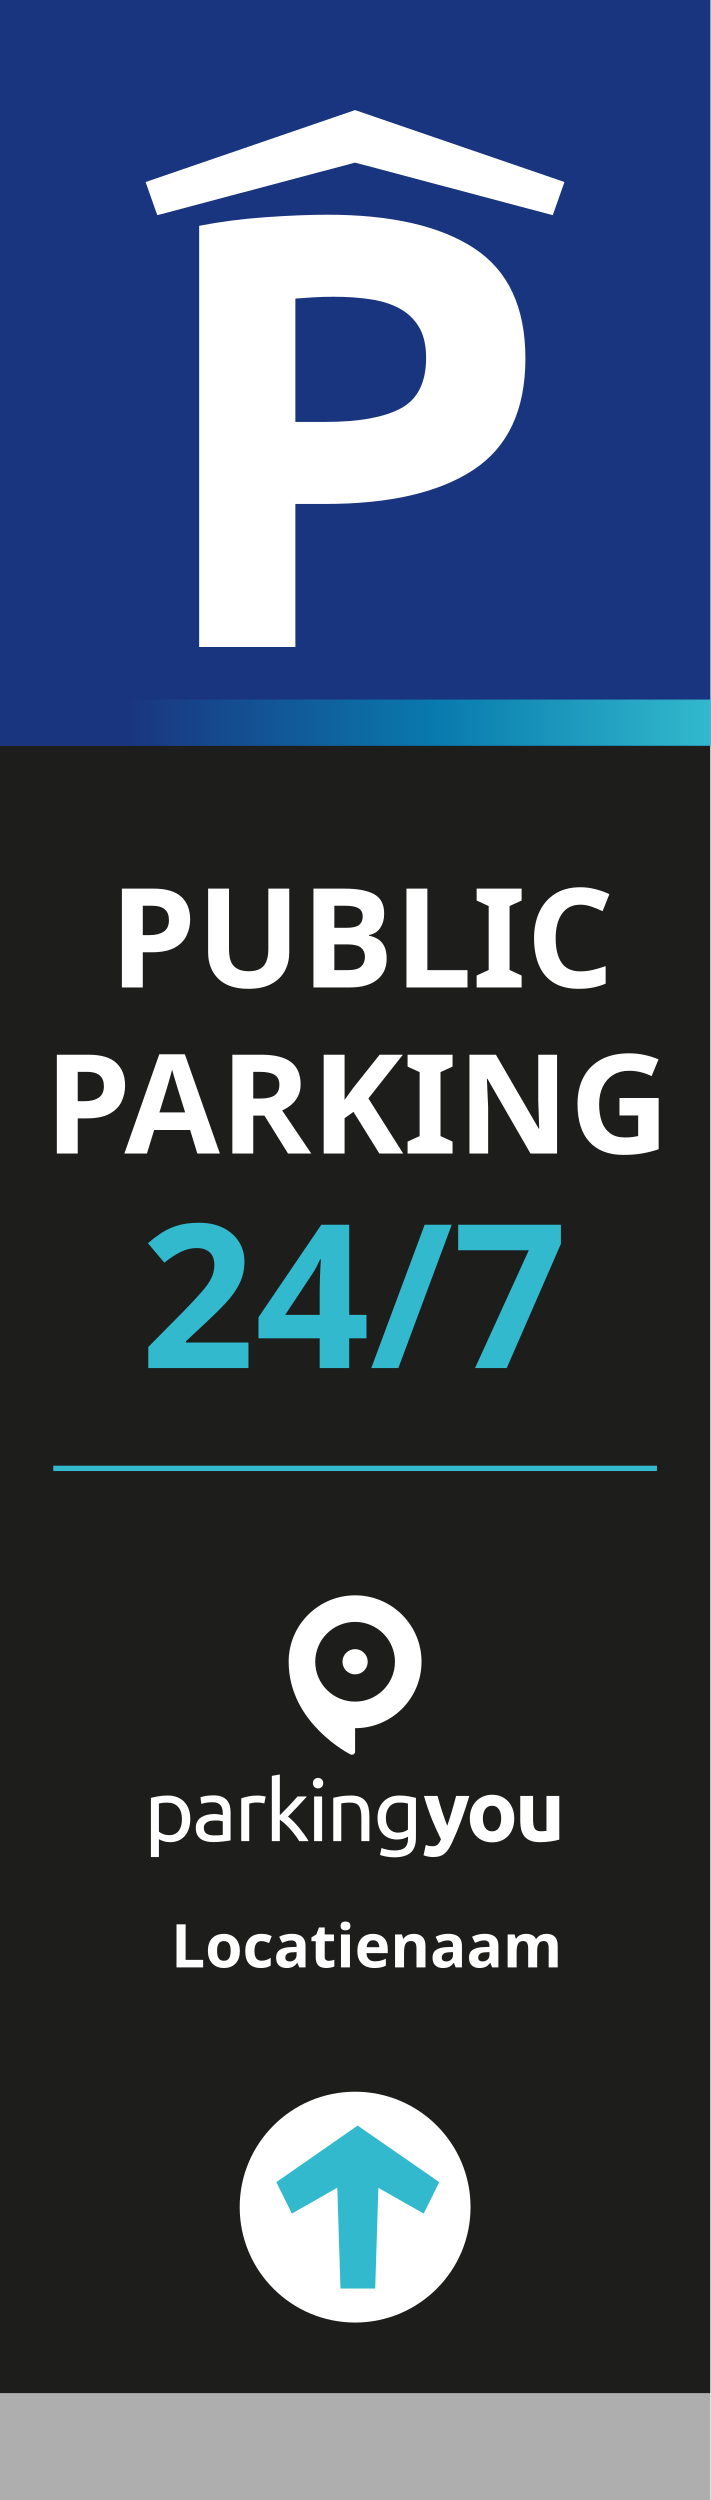
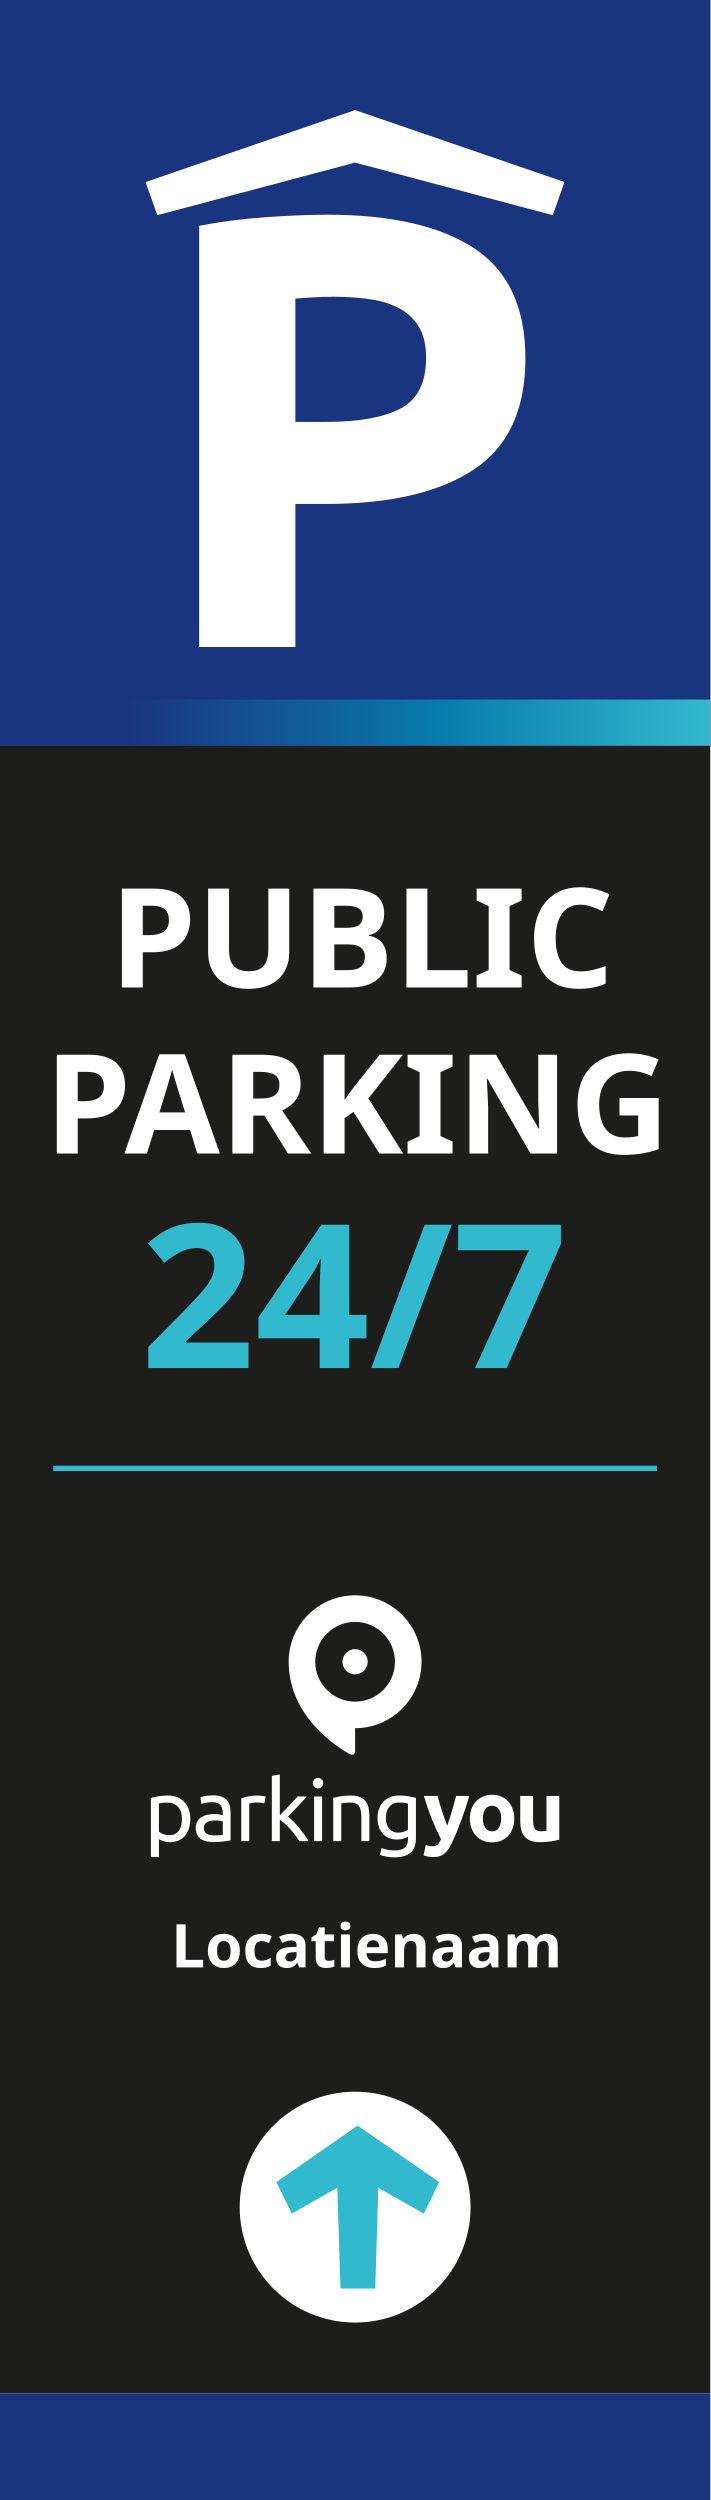
<svg xmlns="http://www.w3.org/2000/svg" width="400mm" height="1408mm" viewBox="0 0 400 1408">
  <defs>
    <linearGradient id="py-zuil-verloop" gradientUnits="userSpaceOnUse" x1="0" y1="0" x2="400" y2="0">
      <stop offset="0" stop-color="#1A3580" />
      <stop offset="0.18" stop-color="#1A3580" />
      <stop offset="0.62" stop-color="#097BAE" />
      <stop offset="1" stop-color="#32B9CD" />
    </linearGradient>
  </defs>
  <g id="py-prod-zuil-publiek-parkeren-zonder-teller">
    <g transform="translate(0 0)">
      <g id="body">
        <rect x="0" y="0" width="400" height="1348" fill="#1D1D1B" id="column" />
      </g>
      <g id="header">
        <rect x="0" y="0" width="400" height="420" fill="#1A3580" id="header-navy" />
        <rect x="0" y="394" width="400" height="26" fill="url(#py-zuil-verloop)" id="header-verloop" />
        <g data-element="py-atom-symbol-p-roof" transform="translate(82 62) scale(0.432 0.432)">
          <path d="M156.677 139.628C126.127 141.776 97.181 145.533 69.848 150.885L69.848 700L195.267 700L195.267 513.48L234.662 513.48C318.277 513.48 382.596 498.607 427.617 468.857C472.642 439.111 495.153 390.745 495.153 323.739C495.153 257.283 472.903 209.449 428.422 180.229C383.929 151.019 320.151 136.411 237.075 136.411C214.025 136.411 187.228 137.49 156.677 139.628M294.962 246.957C309.959 249.373 322.701 253.667 333.15 259.822C343.6 265.993 351.643 274.17 357.27 284.344C362.897 294.532 365.708 307.398 365.708 322.934C365.708 355.09 354.719 377.079 332.748 388.861C310.767 400.655 278.078 406.55 234.662 406.55L195.267 406.55L195.267 245.75C201.699 245.225 209.336 244.685 218.184 244.145C227.025 243.619 235.992 243.341 245.118 243.341C263.332 243.341 279.948 244.547 294.962 246.957" fill="#FFFFFF" />
          <path d="M546.074 93.807L530.82 137.015L273.039 68.488L15.254 137.015L0 93.807L273.039 0L546.074 93.807" fill="#FFFFFF" />
        </g>
      </g>
      <g id="headline" data-variable="headline">
        <text x="61.637" y="556.125" font-family="Ubuntu" font-size="77.951" font-weight="bold" fill="#FFFFFF" id="headline-1" xml:space="preserve">PUBLIC</text>
        <text x="25" y="649.666" font-family="Ubuntu" font-size="77.951" font-weight="bold" fill="#FFFFFF" id="headline-2" xml:space="preserve">PARKING</text>
        <text x="79.003" y="770.49" font-family="Ubuntu" font-size="113.029" font-weight="bold" fill="#32B9CD" id="headline-3" xml:space="preserve">24/7</text>
      </g>
      <rect x="30" y="825.49" width="340" height="3" fill="#32B9CD" id="divider" />
      <g id="lockup">
        <g data-element="py-atom-logo-stacked-white" transform="translate(85 898.49) scale(3.118 3.118)">
          <path d="M36.88 19.2C32.904 19.2 29.68 15.976 29.68 12C29.68 8.024 32.904 4.8 36.88 4.8C40.857 4.8 44.08 8.024 44.08 12C44.08 15.976 40.857 19.2 36.88 19.2M36.88 0C30.253 0 24.88 5.372 24.88 11.999C24.88 23.134 36.007 28.716 36.007 28.716C36.39 28.949 36.88 28.671 36.88 28.223L36.88 23.998C43.508 23.998 48.88 18.626 48.88 11.999C48.88 5.372 43.508 0 36.88 0" fill="#FFFFFF" />
          <path d="M34.6 12C34.6 10.741 35.621 9.72 36.88 9.72C38.139 9.72 39.16 10.741 39.16 12C39.16 13.259 38.139 14.28 36.88 14.28C35.621 14.28 34.6 13.259 34.6 12" fill="#FFFFFF" />
          <path d="M5.604 40.383C5.604 39.442 5.371 38.717 4.905 38.21C4.439 37.703 3.818 37.45 3.042 37.45C2.608 37.45 2.269 37.465 2.026 37.496C1.783 37.527 1.589 37.564 1.444 37.605L1.444 42.696C1.62 42.841 1.873 42.981 2.204 43.115C2.535 43.25 2.897 43.317 3.291 43.317C3.705 43.317 4.059 43.242 4.354 43.092C4.649 42.942 4.89 42.735 5.076 42.471C5.262 42.207 5.396 41.896 5.479 41.539C5.562 41.183 5.604 40.797 5.604 40.383M7.11 40.383C7.11 40.994 7.029 41.558 6.869 42.075C6.708 42.593 6.473 43.037 6.162 43.41C5.852 43.783 5.472 44.072 5.022 44.279C4.571 44.486 4.057 44.59 3.477 44.59C3.011 44.59 2.6 44.527 2.243 44.403C1.886 44.279 1.62 44.161 1.444 44.047L1.444 47.275L0 47.275L0 36.58C0.341 36.498 0.769 36.407 1.281 36.308C1.793 36.21 2.385 36.161 3.058 36.161C3.679 36.161 4.238 36.26 4.734 36.456C5.231 36.653 5.655 36.932 6.007 37.294C6.359 37.656 6.63 38.099 6.822 38.622C7.014 39.144 7.11 39.731 7.11 40.383" fill="#FFFFFF" />
          <path d="M11.409 43.363C11.75 43.363 12.053 43.356 12.317 43.34C12.581 43.325 12.801 43.296 12.977 43.255L12.977 40.849C12.873 40.797 12.705 40.753 12.472 40.717C12.239 40.681 11.957 40.663 11.626 40.663C11.409 40.663 11.178 40.678 10.935 40.709C10.692 40.74 10.47 40.805 10.268 40.903C10.066 41.002 9.898 41.136 9.763 41.307C9.629 41.477 9.562 41.702 9.562 41.982C9.562 42.5 9.727 42.859 10.058 43.061C10.389 43.262 10.84 43.363 11.409 43.363M11.285 36.13C11.864 36.13 12.353 36.205 12.752 36.355C13.15 36.505 13.471 36.717 13.714 36.992C13.957 37.266 14.131 37.592 14.234 37.969C14.337 38.347 14.389 38.764 14.389 39.219L14.389 44.264C14.265 44.284 14.091 44.313 13.869 44.349C13.647 44.385 13.396 44.419 13.116 44.45C12.837 44.481 12.534 44.51 12.209 44.535C11.882 44.561 11.559 44.574 11.238 44.574C10.783 44.574 10.364 44.528 9.981 44.434C9.598 44.341 9.267 44.194 8.987 43.992C8.708 43.79 8.491 43.524 8.335 43.193C8.18 42.862 8.103 42.463 8.103 41.997C8.103 41.553 8.193 41.17 8.374 40.849C8.555 40.528 8.801 40.269 9.112 40.073C9.422 39.876 9.784 39.731 10.198 39.638C10.612 39.545 11.047 39.498 11.502 39.498C11.647 39.498 11.797 39.506 11.952 39.522C12.107 39.537 12.255 39.558 12.394 39.584C12.534 39.609 12.656 39.633 12.759 39.654C12.863 39.674 12.935 39.69 12.977 39.7L12.977 39.297C12.977 39.059 12.951 38.823 12.899 38.591C12.847 38.358 12.754 38.151 12.62 37.969C12.485 37.788 12.301 37.643 12.069 37.535C11.836 37.426 11.533 37.372 11.16 37.372C10.684 37.372 10.268 37.405 9.911 37.473C9.554 37.54 9.287 37.61 9.112 37.683L8.941 36.487C9.127 36.404 9.438 36.324 9.872 36.246C10.307 36.169 10.778 36.13 11.285 36.13" fill="#FFFFFF" />
          <path d="M24.758 39.964C25.068 40.202 25.396 40.497 25.743 40.849C26.09 41.201 26.431 41.581 26.768 41.99C27.104 42.399 27.422 42.812 27.722 43.232C28.022 43.651 28.276 44.041 28.483 44.403L26.791 44.403C26.574 44.041 26.323 43.671 26.038 43.293C25.753 42.916 25.456 42.554 25.146 42.207C24.835 41.861 24.519 41.542 24.199 41.252C23.878 40.963 23.573 40.72 23.283 40.523L23.283 44.403L21.839 44.403L21.839 32.607L23.283 32.358L23.283 39.716L24.106 38.893C24.406 38.593 24.701 38.288 24.99 37.977C25.28 37.667 25.554 37.37 25.813 37.085C26.072 36.8 26.294 36.549 26.48 36.332L28.172 36.332C27.934 36.591 27.676 36.875 27.396 37.186C27.117 37.496 26.827 37.809 26.527 38.125C26.227 38.44 25.924 38.756 25.619 39.072C25.314 39.387 25.027 39.685 24.758 39.964" fill="#FFFFFF" />
          <path d="M29.476 36.332L30.92 36.332L30.92 44.404L29.476 44.404ZM30.19 34.873C29.931 34.873 29.711 34.788 29.53 34.616C29.349 34.446 29.259 34.216 29.259 33.926C29.259 33.637 29.349 33.406 29.53 33.235C29.711 33.065 29.931 32.979 30.19 32.979C30.449 32.979 30.669 33.065 30.85 33.235C31.031 33.406 31.121 33.637 31.121 33.926C31.121 34.216 31.031 34.446 30.85 34.616C30.669 34.788 30.449 34.873 30.19 34.873" fill="#FFFFFF" />
          <path d="M32.937 36.565C33.268 36.482 33.708 36.394 34.257 36.301C34.805 36.207 35.436 36.161 36.15 36.161C36.792 36.161 37.325 36.252 37.749 36.433C38.173 36.614 38.513 36.867 38.766 37.193C39.019 37.519 39.198 37.91 39.301 38.365C39.405 38.821 39.457 39.323 39.457 39.871L39.457 44.404L38.013 44.404L38.013 40.182C38.013 39.685 37.979 39.261 37.912 38.909C37.845 38.557 37.734 38.272 37.578 38.055C37.423 37.837 37.216 37.68 36.957 37.582C36.699 37.483 36.378 37.434 35.995 37.434C35.84 37.434 35.679 37.439 35.514 37.45C35.348 37.46 35.191 37.473 35.041 37.488C34.891 37.504 34.756 37.522 34.637 37.542C34.518 37.564 34.433 37.579 34.381 37.589L34.381 44.404L32.937 44.404L32.937 36.565" fill="#FFFFFF" />
          <path d="M46.426 37.605C46.281 37.564 46.087 37.524 45.844 37.488C45.601 37.452 45.272 37.434 44.858 37.434C44.082 37.434 43.485 37.687 43.066 38.195C42.646 38.702 42.437 39.374 42.437 40.213C42.437 40.678 42.496 41.077 42.615 41.408C42.734 41.739 42.894 42.013 43.097 42.23C43.298 42.448 43.531 42.608 43.795 42.712C44.059 42.815 44.331 42.867 44.61 42.867C44.993 42.867 45.345 42.813 45.666 42.704C45.986 42.595 46.24 42.468 46.426 42.323L46.426 37.605M46.442 43.596C46.317 43.679 46.077 43.785 45.72 43.915C45.362 44.044 44.946 44.108 44.47 44.108C43.983 44.108 43.526 44.031 43.097 43.876C42.667 43.721 42.292 43.48 41.971 43.154C41.65 42.828 41.397 42.422 41.211 41.935C41.024 41.449 40.931 40.87 40.931 40.197C40.931 39.607 41.019 39.066 41.195 38.575C41.371 38.083 41.627 37.659 41.963 37.302C42.3 36.945 42.711 36.666 43.197 36.464C43.684 36.262 44.232 36.161 44.843 36.161C45.515 36.161 46.103 36.21 46.605 36.308C47.106 36.407 47.528 36.498 47.87 36.58L47.87 43.783C47.87 45.024 47.549 45.924 46.907 46.484C46.266 47.042 45.293 47.322 43.989 47.322C43.482 47.322 43.003 47.28 42.553 47.197C42.103 47.114 41.712 47.016 41.381 46.902L41.645 45.645C41.935 45.759 42.289 45.86 42.709 45.948C43.127 46.036 43.565 46.08 44.02 46.08C44.879 46.08 45.497 45.909 45.875 45.567C46.253 45.226 46.442 44.683 46.442 43.938L46.442 43.596" fill="#FFFFFF" />
          <path d="M57.515 36.239C57.048 37.812 56.56 39.287 56.052 40.663C55.544 42.039 54.988 43.374 54.387 44.667C54.169 45.133 53.951 45.529 53.733 45.855C53.516 46.181 53.277 46.45 53.018 46.662C52.759 46.874 52.467 47.029 52.14 47.127C51.814 47.225 51.433 47.275 50.998 47.275C50.635 47.275 50.301 47.241 49.995 47.174C49.689 47.107 49.438 47.032 49.241 46.949L49.645 45.102C49.883 45.185 50.095 45.241 50.282 45.272C50.467 45.304 50.665 45.319 50.872 45.319C51.286 45.319 51.604 45.208 51.827 44.986C52.049 44.763 52.238 44.455 52.394 44.062C51.866 43.027 51.337 41.865 50.809 40.577C50.282 39.289 49.784 37.843 49.319 36.239L51.771 36.239C51.875 36.642 51.997 37.08 52.138 37.551C52.278 38.021 52.426 38.497 52.582 38.979C52.738 39.46 52.896 39.928 53.058 40.383C53.218 40.839 53.372 41.253 53.518 41.625C53.653 41.253 53.793 40.839 53.938 40.383C54.084 39.928 54.227 39.46 54.367 38.979C54.507 38.497 54.642 38.021 54.772 37.551C54.902 37.08 55.019 36.642 55.123 36.239L57.515 36.239" fill="#FFFFFF" />
          <path d="M63.267 40.305C63.267 39.592 63.125 39.031 62.841 38.622C62.556 38.212 62.15 38.008 61.622 38.008C61.094 38.008 60.685 38.212 60.396 38.622C60.106 39.031 59.961 39.592 59.961 40.305C59.961 41.02 60.106 41.586 60.396 42.005C60.685 42.424 61.094 42.634 61.622 42.634C62.15 42.634 62.556 42.424 62.841 42.005C63.125 41.586 63.267 41.02 63.267 40.305M65.626 40.305C65.626 40.947 65.534 41.534 65.347 42.067C65.161 42.6 64.892 43.056 64.54 43.433C64.188 43.811 63.767 44.103 63.275 44.311C62.783 44.517 62.232 44.621 61.622 44.621C61.022 44.621 60.476 44.517 59.984 44.311C59.493 44.103 59.071 43.811 58.719 43.433C58.367 43.056 58.093 42.6 57.897 42.067C57.7 41.534 57.602 40.947 57.602 40.305C57.602 39.664 57.703 39.079 57.904 38.551C58.106 38.024 58.386 37.574 58.743 37.201C59.1 36.829 59.524 36.539 60.016 36.332C60.507 36.125 61.042 36.021 61.622 36.021C62.212 36.021 62.752 36.125 63.244 36.332C63.736 36.539 64.157 36.829 64.509 37.201C64.861 37.574 65.135 38.024 65.332 38.551C65.528 39.079 65.626 39.664 65.626 40.305" fill="#FFFFFF" />
          <path d="M73.76 44.124C73.367 44.238 72.86 44.344 72.239 44.442C71.618 44.541 70.966 44.59 70.284 44.59C69.59 44.59 69.013 44.497 68.553 44.31C68.092 44.124 67.727 43.863 67.458 43.526C67.189 43.191 66.998 42.789 66.884 42.323C66.77 41.858 66.713 41.346 66.713 40.787L66.713 36.239L69.026 36.239L69.026 40.507C69.026 41.252 69.124 41.791 69.321 42.122C69.518 42.453 69.885 42.618 70.423 42.618C70.589 42.618 70.765 42.611 70.951 42.595C71.137 42.58 71.303 42.562 71.448 42.541L71.448 36.239L73.76 36.239L73.76 44.124" fill="#FFFFFF" />
          <path d="M20.728 36.348C20.694 36.34 20.662 36.332 20.622 36.324C20.492 36.298 20.35 36.272 20.194 36.247C20.039 36.221 19.881 36.2 19.721 36.185C19.56 36.169 19.418 36.161 19.294 36.161C18.663 36.161 18.094 36.216 17.587 36.324C17.08 36.433 16.655 36.549 16.314 36.673L16.314 44.404L17.757 44.404L17.757 37.62C17.84 37.6 18.013 37.561 18.277 37.504C18.541 37.447 18.808 37.419 19.077 37.419C19.49 37.419 19.83 37.447 20.093 37.504C20.247 37.537 20.371 37.567 20.474 37.595L20.728 36.348" fill="#FFFFFF" />
        </g>
        <text x="96.351" y="1108.05" font-family="Ubuntu" font-size="34" font-weight="bold" fill="#FFFFFF" data-variable="location name" id="location-name" xml:space="preserve">Locatienaam</text>
      </g>
      <g id="direction">
        <g data-element="py-atom-arrow-up-circle" transform="translate(135 1178.05) scale(0.765 0.765)" id="arrow">
          <path d="M169.947 84.973C169.947 131.904 131.904 169.947 84.973 169.947C38.045 169.947 0 131.904 0 84.973C0 38.045 38.045 0 84.973 0C131.904 0 169.947 38.045 169.947 84.973" fill="#FFFFFF" />
          <path d="M146.92 66.562L86.81 24.927L26.958 66.562L38.408 89.721L71.847 70.665L74.182 144.889L99.757 144.889L102.087 70.799L135.47 89.721L146.92 66.562" fill="#32B9CD" />
        </g>
      </g>
      <g id="plinth">
-         <rect x="0" y="1348" width="400" height="60" fill="#AEAEAE" id="plinth-plate" />
+         <rect x="0" y="1348" width="400" height="60" fill="#1A3580" id="plinth-plate" />
      </g>
    </g>
  </g>
</svg>
